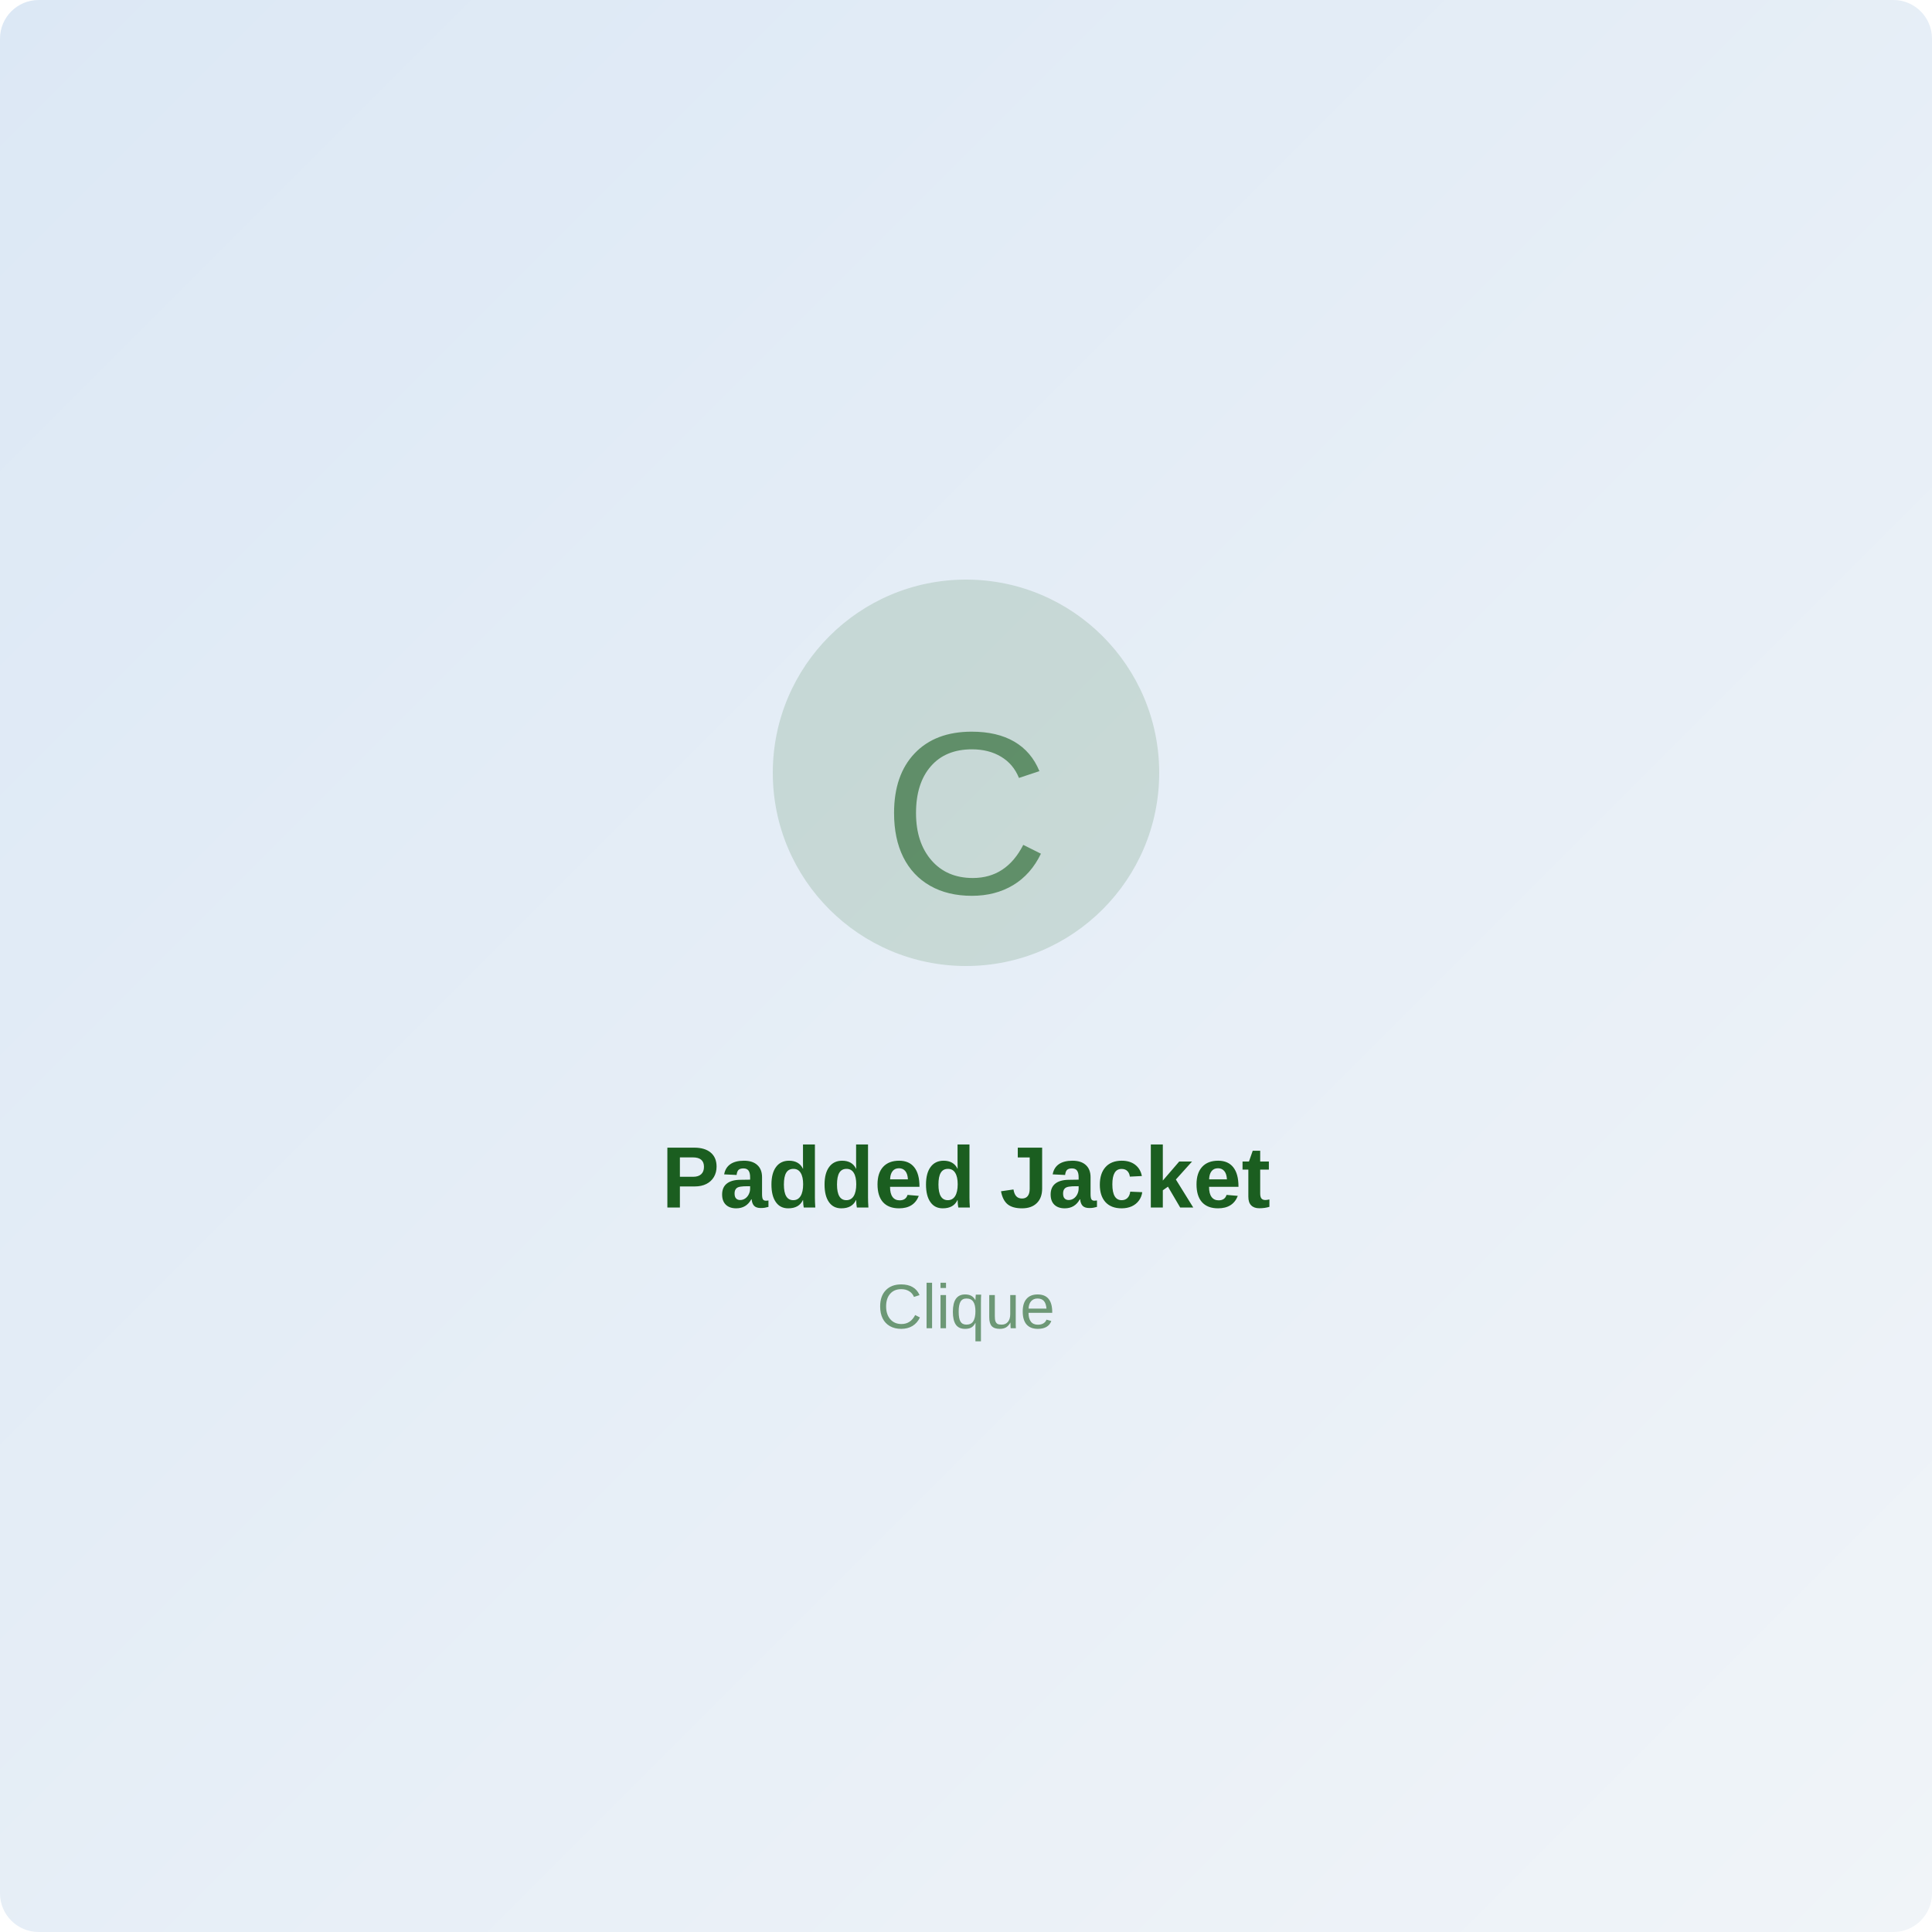
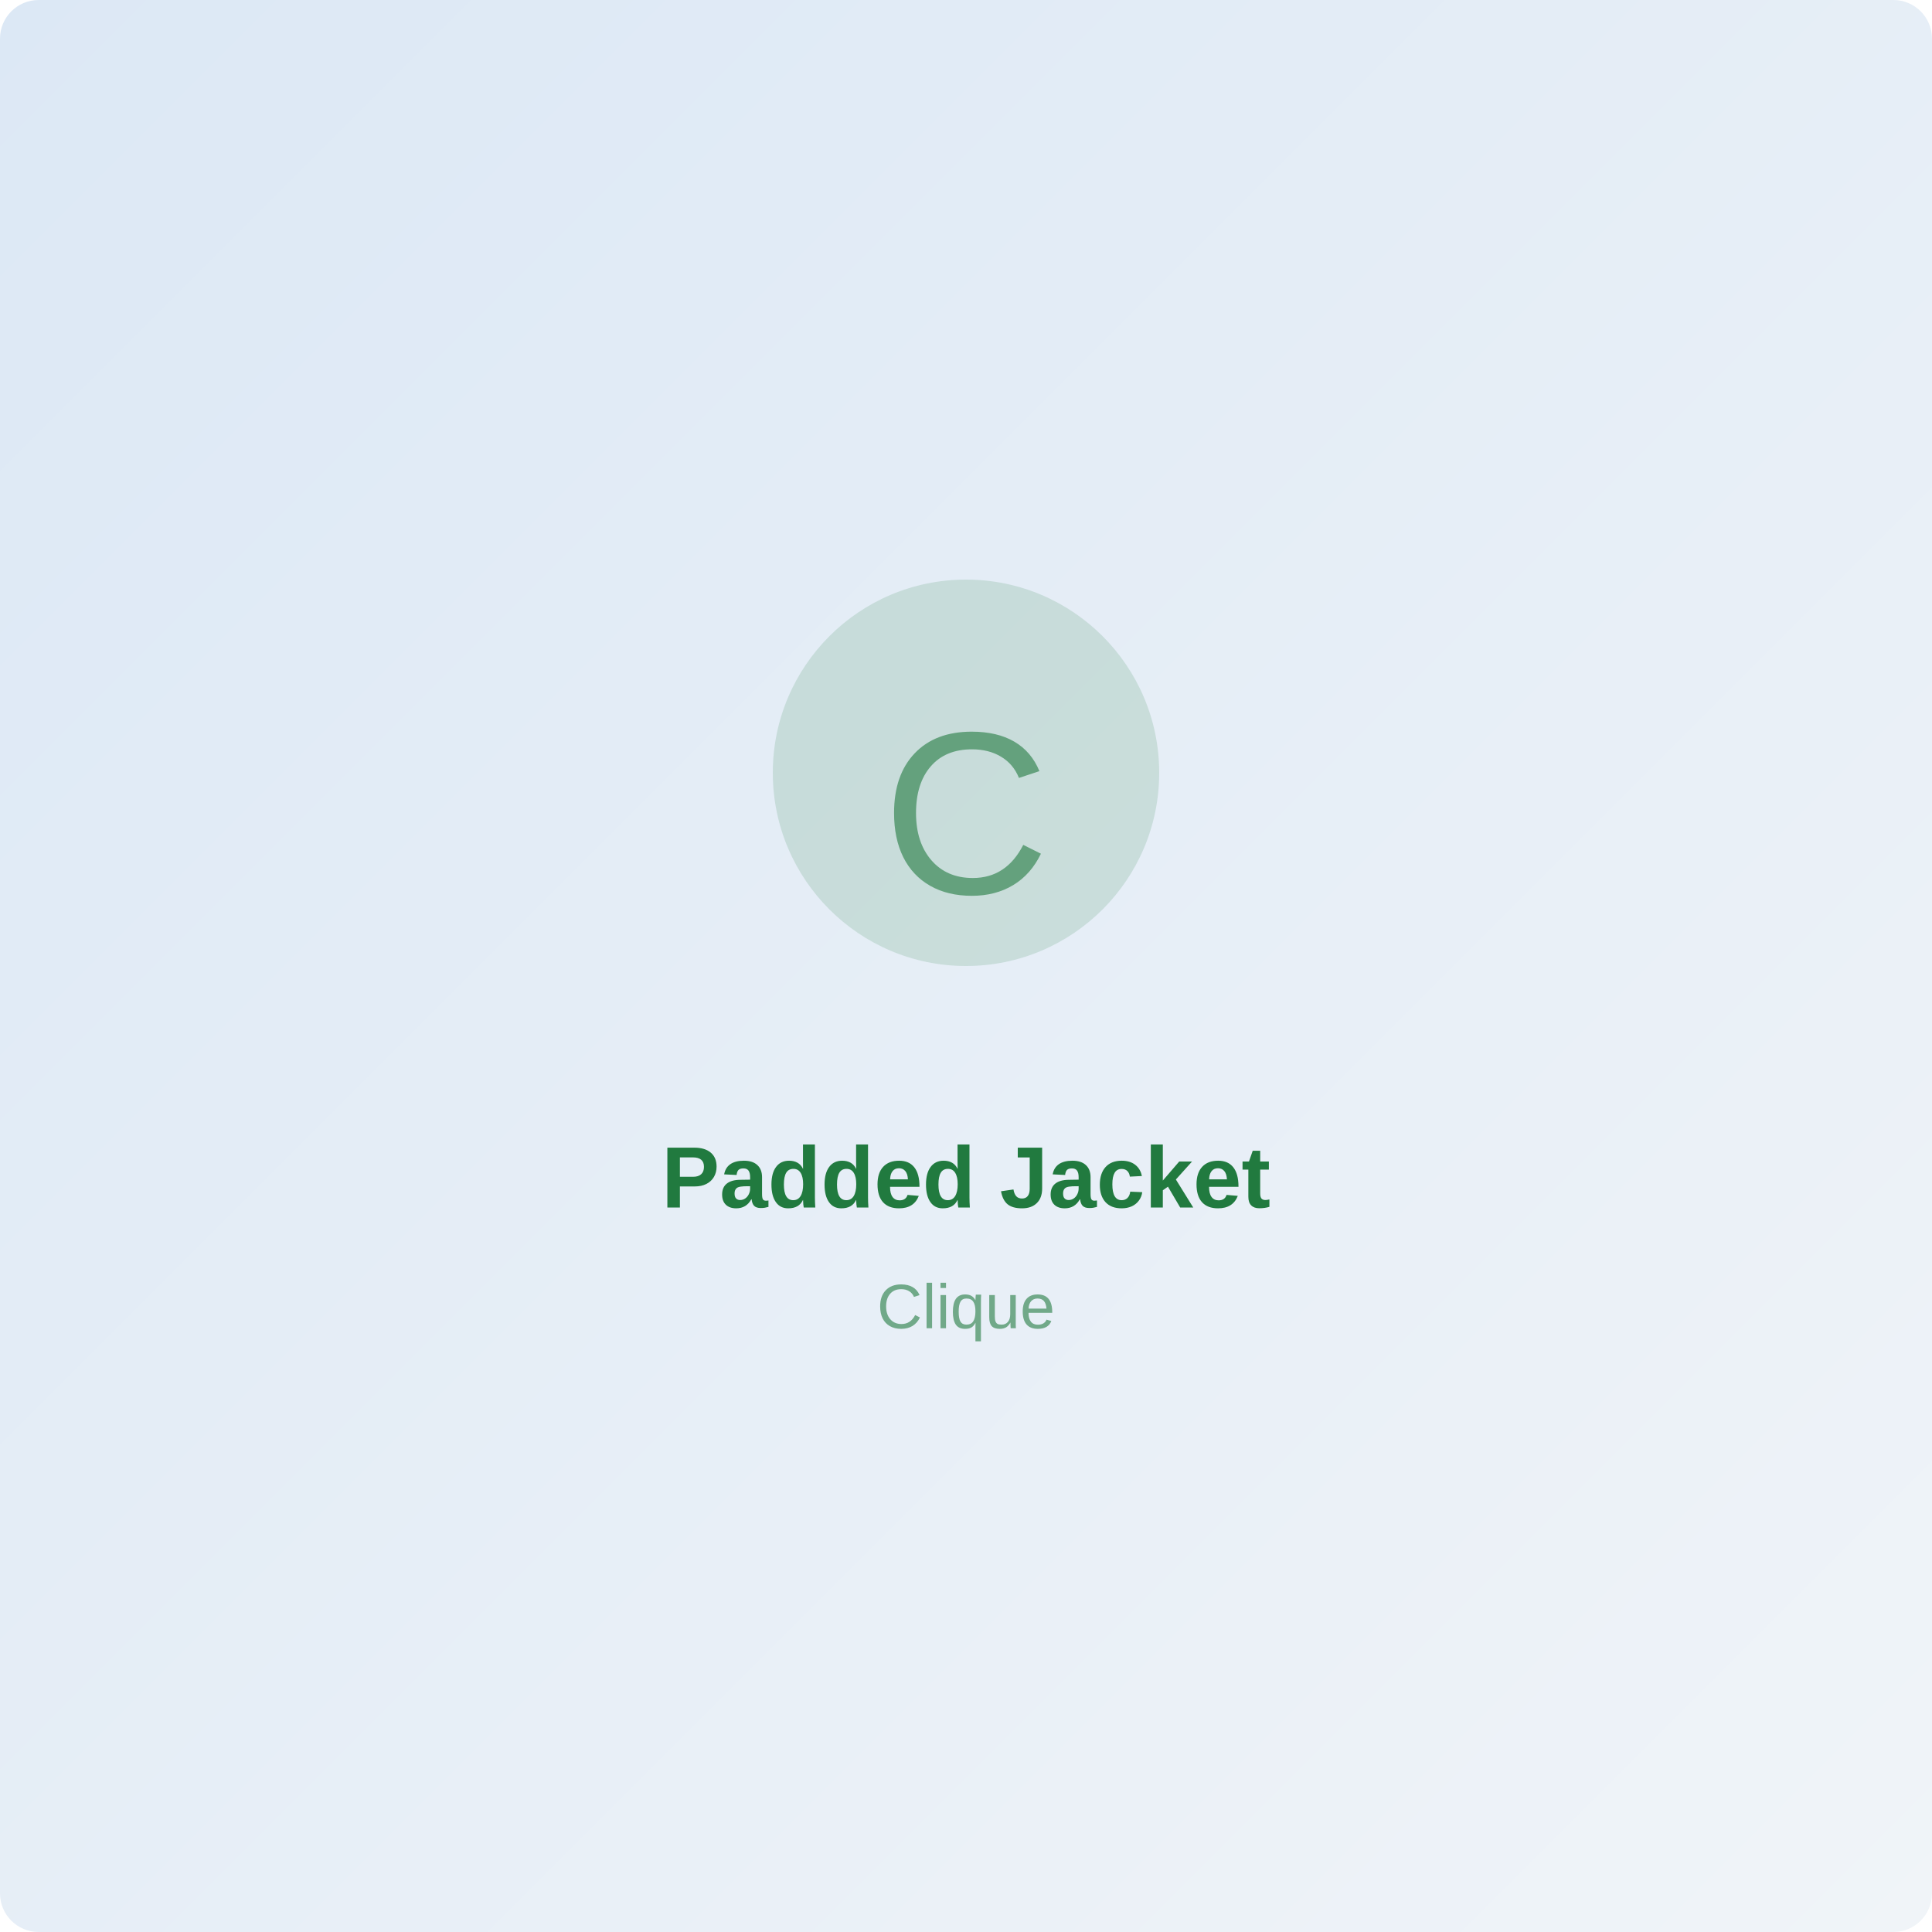
<svg xmlns="http://www.w3.org/2000/svg" width="400" height="400" viewBox="0 0 400 400">
  <defs>
    <linearGradient id="bg" x1="0%" y1="0%" x2="100%" y2="100%">
      <stop offset="0%" style="stop-color:#dce8f5;stop-opacity:1" />
      <stop offset="100%" style="stop-color:#f0f4f8;stop-opacity:1" />
    </linearGradient>
  </defs>
  <rect width="400" height="400" fill="url(#bg)" rx="8" />
-   <rect x="160" y="120" width="80" height="80" rx="40" fill="#1b5e20" opacity="0.15" />
-   <text x="200" y="185" font-family="Arial, sans-serif" font-size="48" text-anchor="middle" fill="#1b5e20" opacity="0.6">C</text>
-   <text x="200" y="250" font-family="Arial, sans-serif" font-size="18" font-weight="bold" text-anchor="middle" fill="#1b5e20">Padded Jacket</text>
-   <text x="200" y="275" font-family="Arial, sans-serif" font-size="13" text-anchor="middle" fill="#1b5e20" opacity="0.6">Clique</text>
+   <rect x="160" y="120" width="80" height="80" rx="40" fill="#217A3F" opacity="0.15" />
+   <text x="200" y="185" font-family="Arial, sans-serif" font-size="48" text-anchor="middle" fill="#217A3F" opacity="0.6">C</text>
+   <text x="200" y="250" font-family="Arial, sans-serif" font-size="18" font-weight="bold" text-anchor="middle" fill="#217A3F">Padded Jacket</text>
+   <text x="200" y="275" font-family="Arial, sans-serif" font-size="13" text-anchor="middle" fill="#217A3F" opacity="0.6">Clique</text>
</svg>
